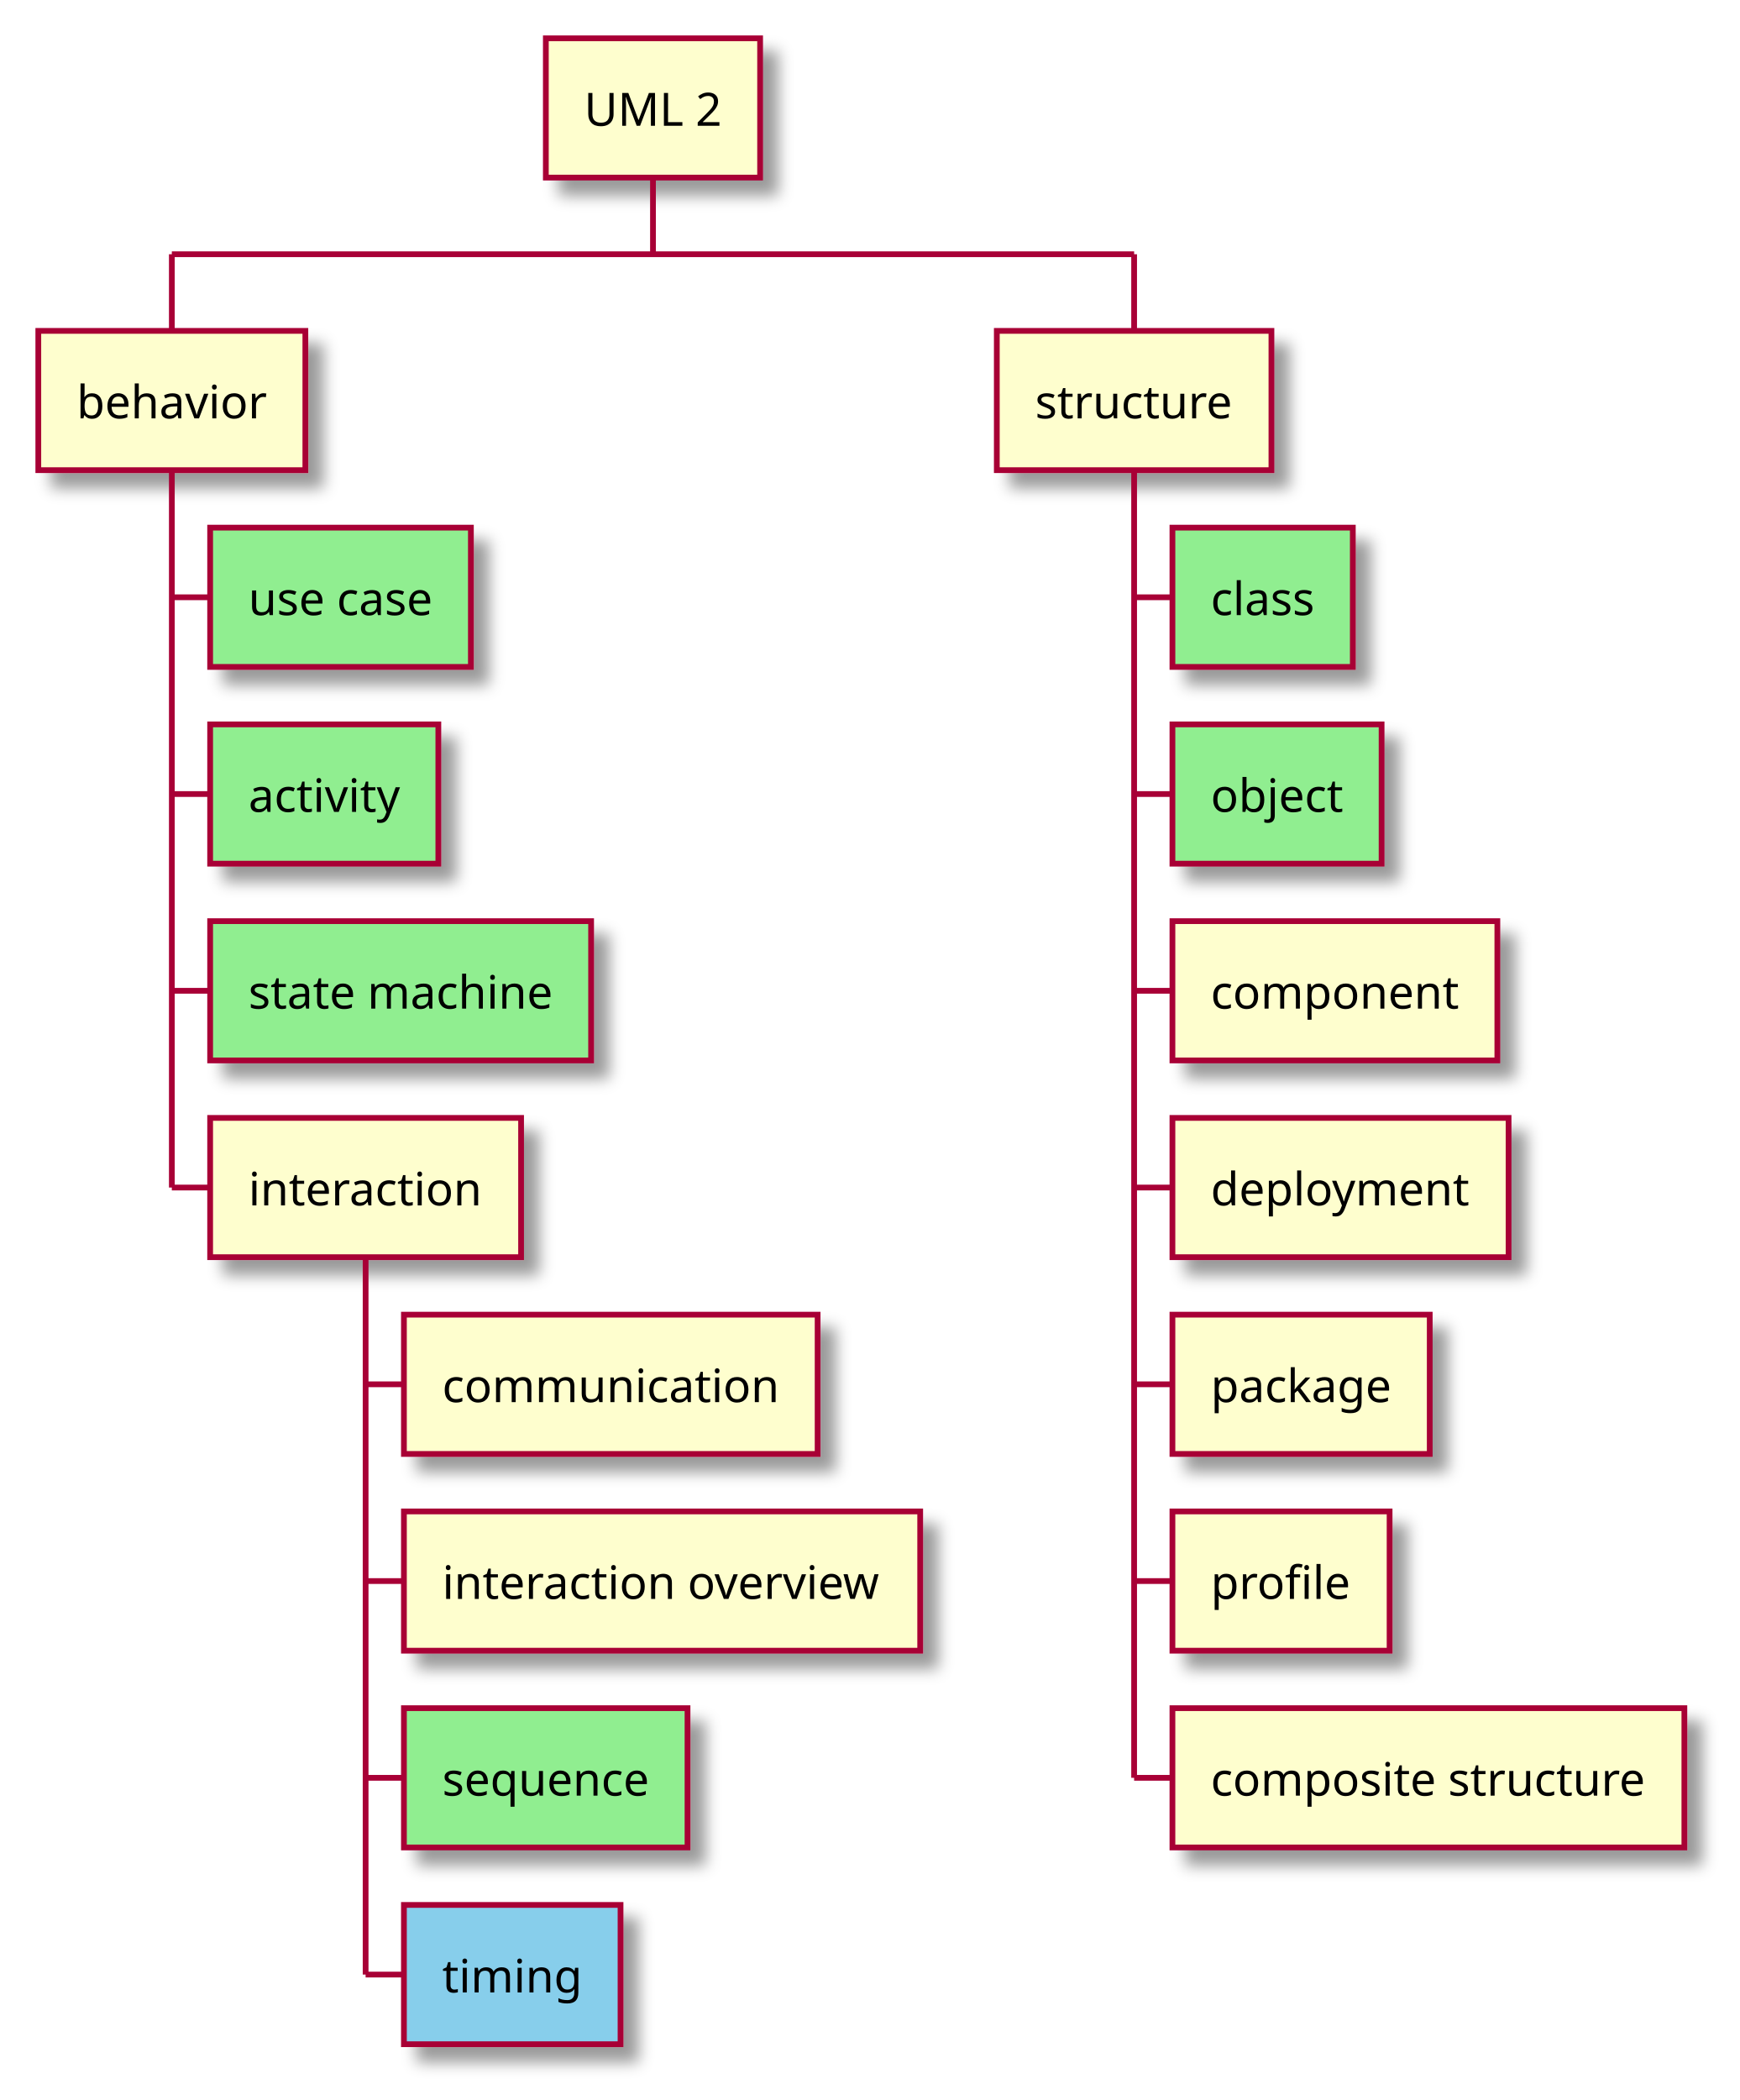
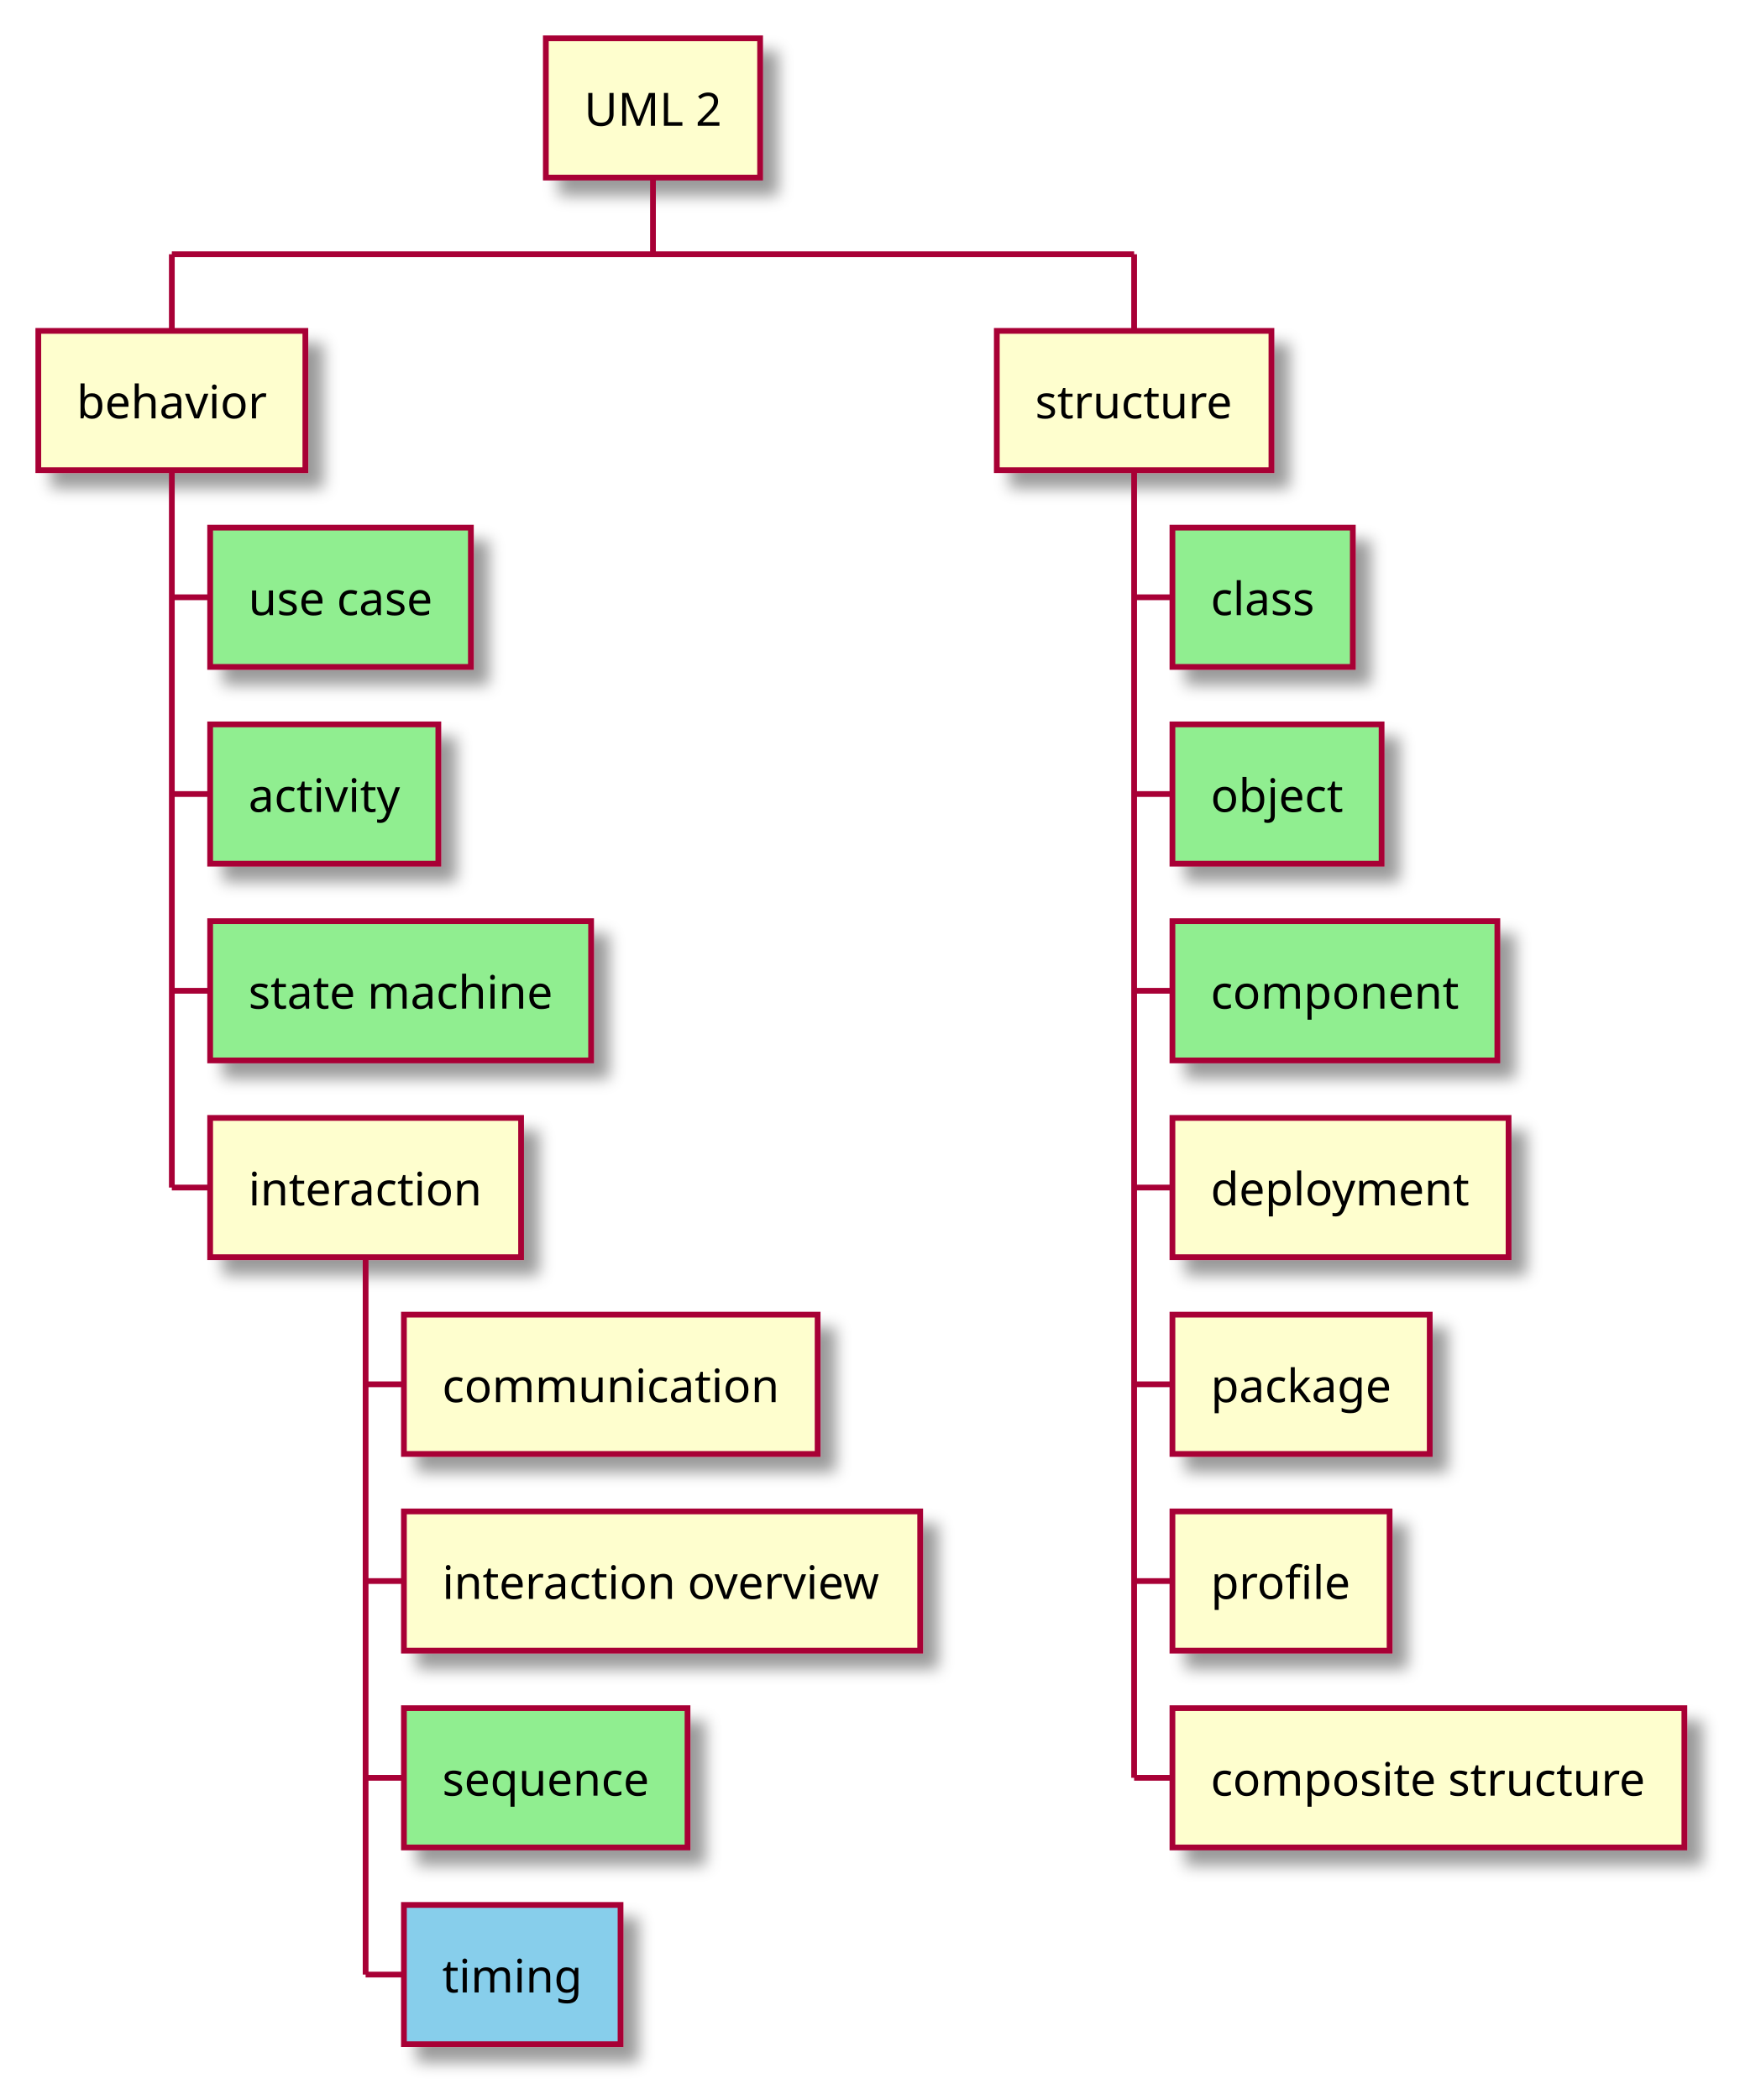
<svg xmlns="http://www.w3.org/2000/svg" contentStyleType="text/css" height="1096px" preserveAspectRatio="none" style="width:908px;height:1096px;background:#FFFFFF;" version="1.1" viewBox="0 0 908 1096" width="908px" zoomAndPan="magnify">
  <defs>
-     <filter height="300%" id="fvkn3zrj3s4r3" width="300%" x="-1" y="-1">
+     <filter height="300%" id="feg0qbzvpbfzr" width="300%" x="-1" y="-1">
      <feGaussianBlur result="blurOut" stdDeviation="4.0" />
      <feColorMatrix in="blurOut" result="blurOut2" type="matrix" values="0 0 0 0 0 0 0 0 0 0 0 0 0 0 0 0 0 0 .4 0" />
      <feOffset dx="8.0" dy="8.0" in="blurOut2" result="blurOut3" />
      <feBlend in="SourceGraphic" in2="blurOut3" mode="normal" />
    </filter>
  </defs>
  <g>
    <line style="stroke:#A80036;stroke-width:3.0;" x1="89.704" x2="89.704" y1="132.688" y2="172.688" />
-     <rect fill="#FEFECE" filter="url(#fvkn3zrj3s4r3)" height="72.688" style="stroke:#A80036;stroke-width:3.0;" width="139.409" x="20" y="172.688" />
+     <rect fill="#FEFECE" filter="url(#feg0qbzvpbfzr)" height="72.688" style="stroke:#A80036;stroke-width:3.0;" width="139.409" x="20" y="172.688" />
    <text fill="#000000" font-family="sans-serif" font-size="24" lengthAdjust="spacing" textLength="99.409" x="40" y="218.344">behavior</text>
    <line style="stroke:#A80036;stroke-width:3.0;" x1="89.704" x2="109.704" y1="311.721" y2="311.721" />
-     <rect fill="#90EE90" filter="url(#fvkn3zrj3s4r3)" height="72.688" style="stroke:#A80036;stroke-width:3.0;" width="136.121" x="109.704" y="275.377" />
+     <rect fill="#90EE90" filter="url(#feg0qbzvpbfzr)" height="72.688" style="stroke:#A80036;stroke-width:3.0;" width="136.121" x="109.704" y="275.377" />
    <text fill="#000000" font-family="sans-serif" font-size="24" lengthAdjust="spacing" textLength="96.121" x="129.704" y="321.033">use case</text>
    <line style="stroke:#A80036;stroke-width:3.0;" x1="89.704" x2="109.704" y1="414.409" y2="414.409" />
-     <rect fill="#90EE90" filter="url(#fvkn3zrj3s4r3)" height="72.688" style="stroke:#A80036;stroke-width:3.0;" width="119.129" x="109.704" y="378.065" />
+     <rect fill="#90EE90" filter="url(#feg0qbzvpbfzr)" height="72.688" style="stroke:#A80036;stroke-width:3.0;" width="119.129" x="109.704" y="378.065" />
    <text fill="#000000" font-family="sans-serif" font-size="24" lengthAdjust="spacing" textLength="79.129" x="129.704" y="423.721">activity</text>
    <line style="stroke:#A80036;stroke-width:3.0;" x1="89.704" x2="109.704" y1="517.097" y2="517.097" />
-     <rect fill="#90EE90" filter="url(#fvkn3zrj3s4r3)" height="72.688" style="stroke:#A80036;stroke-width:3.0;" width="198.881" x="109.704" y="480.753" />
+     <rect fill="#90EE90" filter="url(#feg0qbzvpbfzr)" height="72.688" style="stroke:#A80036;stroke-width:3.0;" width="198.881" x="109.704" y="480.753" />
    <text fill="#000000" font-family="sans-serif" font-size="24" lengthAdjust="spacing" textLength="158.881" x="129.704" y="526.409">state machine</text>
    <line style="stroke:#A80036;stroke-width:3.0;" x1="89.704" x2="109.704" y1="619.785" y2="619.785" />
-     <rect fill="#FEFECE" filter="url(#fvkn3zrj3s4r3)" height="72.688" style="stroke:#A80036;stroke-width:3.0;" width="162.329" x="109.704" y="583.441" />
+     <rect fill="#FEFECE" filter="url(#feg0qbzvpbfzr)" height="72.688" style="stroke:#A80036;stroke-width:3.0;" width="162.329" x="109.704" y="583.441" />
    <text fill="#000000" font-family="sans-serif" font-size="24" lengthAdjust="spacing" textLength="122.329" x="129.704" y="629.097">interaction</text>
    <line style="stroke:#A80036;stroke-width:3.0;" x1="190.869" x2="210.869" y1="722.473" y2="722.473" />
-     <rect fill="#FEFECE" filter="url(#fvkn3zrj3s4r3)" height="72.688" style="stroke:#A80036;stroke-width:3.0;" width="215.969" x="210.869" y="686.129" />
+     <rect fill="#FEFECE" filter="url(#feg0qbzvpbfzr)" height="72.688" style="stroke:#A80036;stroke-width:3.0;" width="215.969" x="210.869" y="686.129" />
    <text fill="#000000" font-family="sans-serif" font-size="24" lengthAdjust="spacing" textLength="175.969" x="230.869" y="731.786">communication</text>
    <line style="stroke:#A80036;stroke-width:3.0;" x1="190.869" x2="210.869" y1="825.162" y2="825.162" />
-     <rect fill="#FEFECE" filter="url(#fvkn3zrj3s4r3)" height="72.688" style="stroke:#A80036;stroke-width:3.0;" width="269.514" x="210.869" y="788.818" />
+     <rect fill="#FEFECE" filter="url(#feg0qbzvpbfzr)" height="72.688" style="stroke:#A80036;stroke-width:3.0;" width="269.514" x="210.869" y="788.818" />
    <text fill="#000000" font-family="sans-serif" font-size="24" lengthAdjust="spacing" textLength="229.514" x="230.869" y="834.474">interaction overview</text>
    <line style="stroke:#A80036;stroke-width:3.0;" x1="190.869" x2="210.869" y1="927.85" y2="927.85" />
-     <rect fill="#90EE90" filter="url(#fvkn3zrj3s4r3)" height="72.688" style="stroke:#A80036;stroke-width:3.0;" width="148.049" x="210.869" y="891.506" />
+     <rect fill="#90EE90" filter="url(#feg0qbzvpbfzr)" height="72.688" style="stroke:#A80036;stroke-width:3.0;" width="148.049" x="210.869" y="891.506" />
    <text fill="#000000" font-family="sans-serif" font-size="24" lengthAdjust="spacing" textLength="108.049" x="230.869" y="937.162">sequence</text>
    <line style="stroke:#A80036;stroke-width:3.0;" x1="190.869" x2="210.869" y1="1030.538" y2="1030.538" />
-     <rect fill="#87CEEB" filter="url(#fvkn3zrj3s4r3)" height="72.688" style="stroke:#A80036;stroke-width:3.0;" width="113.081" x="210.869" y="994.194" />
+     <rect fill="#87CEEB" filter="url(#feg0qbzvpbfzr)" height="72.688" style="stroke:#A80036;stroke-width:3.0;" width="113.081" x="210.869" y="994.194" />
    <text fill="#000000" font-family="sans-serif" font-size="24" lengthAdjust="spacing" textLength="73.081" x="230.869" y="1039.85">timing</text>
    <line style="stroke:#A80036;stroke-width:3.0;" x1="190.869" x2="190.869" y1="656.129" y2="1030.538" />
    <line style="stroke:#A80036;stroke-width:3.0;" x1="89.704" x2="89.704" y1="245.376" y2="619.785" />
    <line style="stroke:#A80036;stroke-width:3.0;" x1="592.067" x2="592.067" y1="132.688" y2="172.688" />
-     <rect fill="#FEFECE" filter="url(#fvkn3zrj3s4r3)" height="72.688" style="stroke:#A80036;stroke-width:3.0;" width="143.369" x="520.382" y="172.688" />
+     <rect fill="#FEFECE" filter="url(#feg0qbzvpbfzr)" height="72.688" style="stroke:#A80036;stroke-width:3.0;" width="143.369" x="520.382" y="172.688" />
    <text fill="#000000" font-family="sans-serif" font-size="24" lengthAdjust="spacing" textLength="103.369" x="540.382" y="218.344">structure</text>
    <line style="stroke:#A80036;stroke-width:3.0;" x1="592.067" x2="612.067" y1="311.721" y2="311.721" />
-     <rect fill="#90EE90" filter="url(#fvkn3zrj3s4r3)" height="72.688" style="stroke:#A80036;stroke-width:3.0;" width="94.168" x="612.067" y="275.377" />
+     <rect fill="#90EE90" filter="url(#feg0qbzvpbfzr)" height="72.688" style="stroke:#A80036;stroke-width:3.0;" width="94.168" x="612.067" y="275.377" />
    <text fill="#000000" font-family="sans-serif" font-size="24" lengthAdjust="spacing" textLength="54.168" x="632.067" y="321.033">class</text>
    <line style="stroke:#A80036;stroke-width:3.0;" x1="592.067" x2="612.067" y1="414.409" y2="414.409" />
-     <rect fill="#90EE90" filter="url(#fvkn3zrj3s4r3)" height="72.688" style="stroke:#A80036;stroke-width:3.0;" width="109.192" x="612.067" y="378.065" />
+     <rect fill="#90EE90" filter="url(#feg0qbzvpbfzr)" height="72.688" style="stroke:#A80036;stroke-width:3.0;" width="109.192" x="612.067" y="378.065" />
    <text fill="#000000" font-family="sans-serif" font-size="24" lengthAdjust="spacing" textLength="69.192" x="632.067" y="423.721">object</text>
    <line style="stroke:#A80036;stroke-width:3.0;" x1="592.067" x2="612.067" y1="517.097" y2="517.097" />
-     <rect fill="#FEFECE" filter="url(#fvkn3zrj3s4r3)" height="72.688" style="stroke:#A80036;stroke-width:3.0;" width="169.625" x="612.067" y="480.753" />
+     <rect fill="#90EE90" filter="url(#feg0qbzvpbfzr)" height="72.688" style="stroke:#A80036;stroke-width:3.0;" width="169.625" x="612.067" y="480.753" />
    <text fill="#000000" font-family="sans-serif" font-size="24" lengthAdjust="spacing" textLength="129.625" x="632.067" y="526.409">component</text>
    <line style="stroke:#A80036;stroke-width:3.0;" x1="592.067" x2="612.067" y1="619.785" y2="619.785" />
-     <rect fill="#FEFECE" filter="url(#fvkn3zrj3s4r3)" height="72.688" style="stroke:#A80036;stroke-width:3.0;" width="175.481" x="612.067" y="583.441" />
+     <rect fill="#FEFECE" filter="url(#feg0qbzvpbfzr)" height="72.688" style="stroke:#A80036;stroke-width:3.0;" width="175.481" x="612.067" y="583.441" />
    <text fill="#000000" font-family="sans-serif" font-size="24" lengthAdjust="spacing" textLength="135.481" x="632.067" y="629.097">deployment</text>
    <line style="stroke:#A80036;stroke-width:3.0;" x1="592.067" x2="612.067" y1="722.473" y2="722.473" />
-     <rect fill="#FEFECE" filter="url(#fvkn3zrj3s4r3)" height="72.688" style="stroke:#A80036;stroke-width:3.0;" width="134.321" x="612.067" y="686.129" />
+     <rect fill="#FEFECE" filter="url(#feg0qbzvpbfzr)" height="72.688" style="stroke:#A80036;stroke-width:3.0;" width="134.321" x="612.067" y="686.129" />
    <text fill="#000000" font-family="sans-serif" font-size="24" lengthAdjust="spacing" textLength="94.321" x="632.067" y="731.786">package</text>
    <line style="stroke:#A80036;stroke-width:3.0;" x1="592.067" x2="612.067" y1="825.162" y2="825.162" />
-     <rect fill="#FEFECE" filter="url(#fvkn3zrj3s4r3)" height="72.688" style="stroke:#A80036;stroke-width:3.0;" width="113.369" x="612.067" y="788.818" />
+     <rect fill="#FEFECE" filter="url(#feg0qbzvpbfzr)" height="72.688" style="stroke:#A80036;stroke-width:3.0;" width="113.369" x="612.067" y="788.818" />
    <text fill="#000000" font-family="sans-serif" font-size="24" lengthAdjust="spacing" textLength="73.369" x="632.067" y="834.474">profile</text>
    <line style="stroke:#A80036;stroke-width:3.0;" x1="592.067" x2="612.067" y1="927.85" y2="927.85" />
-     <rect fill="#FEFECE" filter="url(#fvkn3zrj3s4r3)" height="72.688" style="stroke:#A80036;stroke-width:3.0;" width="267.258" x="612.067" y="891.506" />
+     <rect fill="#FEFECE" filter="url(#feg0qbzvpbfzr)" height="72.688" style="stroke:#A80036;stroke-width:3.0;" width="267.258" x="612.067" y="891.506" />
    <text fill="#000000" font-family="sans-serif" font-size="24" lengthAdjust="spacing" textLength="227.258" x="632.067" y="937.162">composite structure</text>
    <line style="stroke:#A80036;stroke-width:3.0;" x1="592.067" x2="592.067" y1="245.376" y2="927.85" />
    <line style="stroke:#A80036;stroke-width:3.0;" x1="89.704" x2="592.067" y1="132.688" y2="132.688" />
-     <rect fill="#FEFECE" filter="url(#fvkn3zrj3s4r3)" height="72.688" style="stroke:#A80036;stroke-width:3.0;" width="111.856" x="284.957" y="20" />
+     <rect fill="#FEFECE" filter="url(#feg0qbzvpbfzr)" height="72.688" style="stroke:#A80036;stroke-width:3.0;" width="111.856" x="284.957" y="20" />
    <text fill="#000000" font-family="sans-serif" font-size="24" lengthAdjust="spacing" textLength="71.856" x="304.957" y="65.656">UML 2</text>
    <line style="stroke:#A80036;stroke-width:3.0;" x1="340.886" x2="340.886" y1="92.688" y2="132.688" />
  </g>
</svg>
